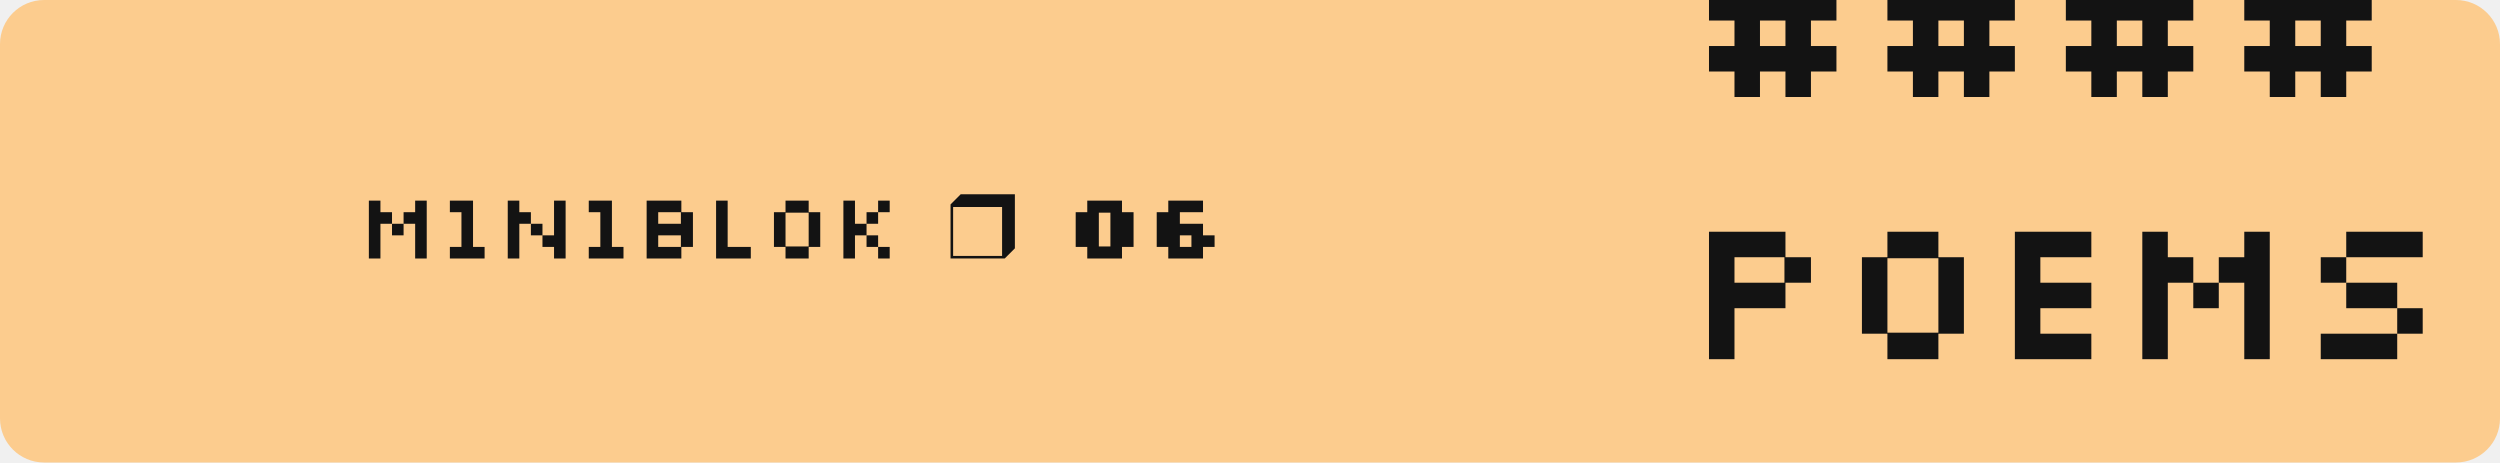
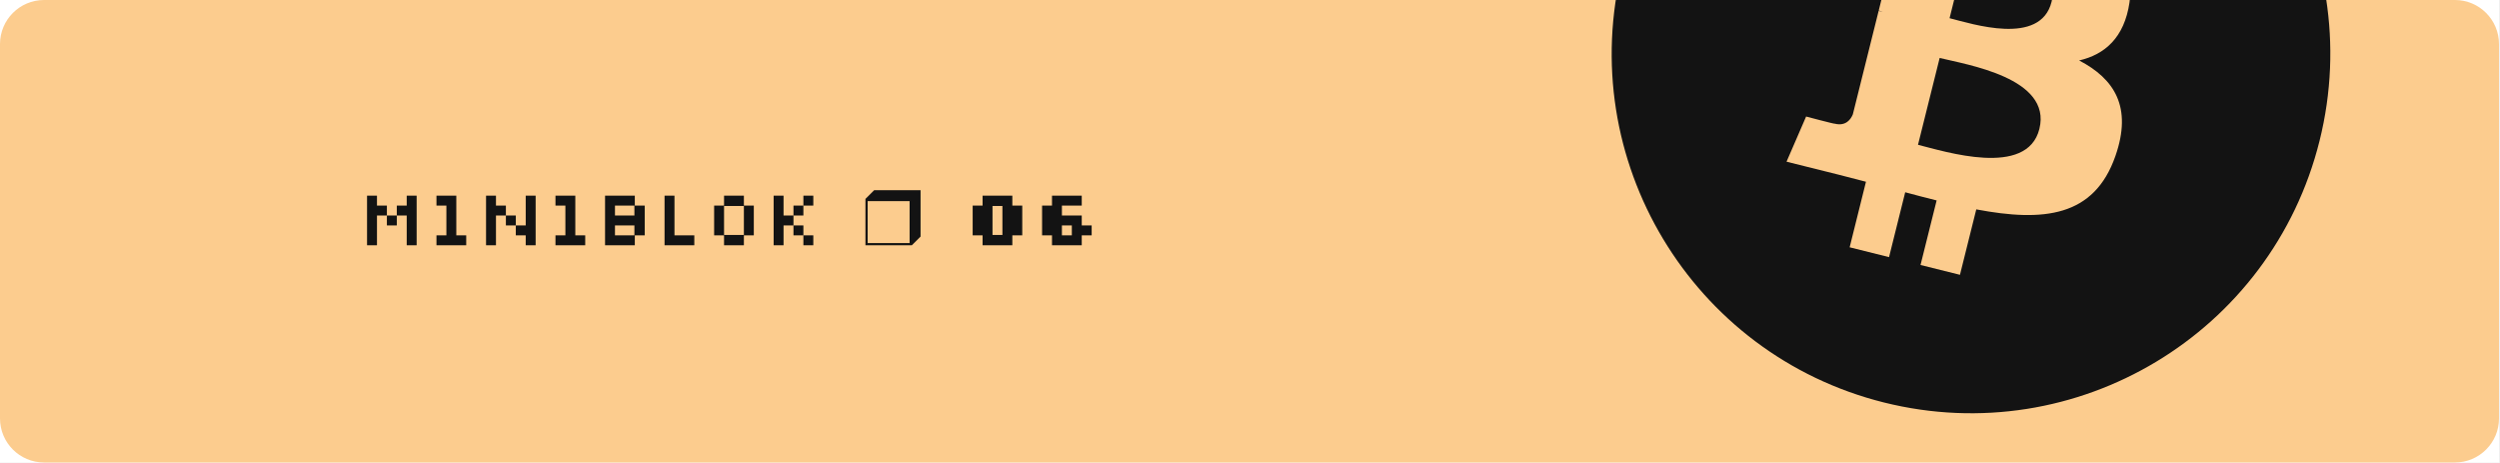
- <svg xmlns="http://www.w3.org/2000/svg" height="37mm" stroke-miterlimit="10" style="fill-rule:nonzero;clip-rule:evenodd;stroke-linecap:round;stroke-linejoin:round;" version="1.1" viewBox="0 0 567 104.895" width="200.0mm" xml:space="preserve">
+ <svg xmlns="http://www.w3.org/2000/svg" xmlns:ns1="http://vectornator.io" height="100%" stroke-miterlimit="10" style="fill-rule:nonzero;clip-rule:evenodd;stroke-linecap:round;stroke-linejoin:round;" version="1.1" viewBox="0 0 567 104.895" width="100%" xml:space="preserve">
  <defs />
+   <path d="M0 0L567 0L567 104.895L0 104.895L0 0Z" fill="#ffffff" fill-rule="nonzero" opacity="1" stroke="none" />
  <clipPath id="ArtboardFrame">
    <rect height="104.895" width="567" x="0" y="0" />
  </clipPath>
-   <g clip-path="url(#ArtboardFrame)" id="Layer-1">
-     <path d="M8.52651e-14 10C8.52651e-14 4.477 4.477-2.84217e-14 10-2.84217e-14L557 2.84217e-14C562.523 2.84217e-14 567 4.477 567 10L567 94.895C567 100.418 562.523 104.895 557 104.895L10 104.895C4.477 104.895 0 100.418 0 94.895L8.52651e-14 10Z" fill="#fccc8e" fill-rule="nonzero" opacity="1" stroke="none" />
-     <g opacity="1">
-       <g fill="#fccc8e" opacity="1" stroke="none">
+   <g clip-path="url(#ArtboardFrame)" id="Layer-1" ns1:layerName="Layer 1">
+     <path d="M8.80426e-14 10C9.23706e-14 4.477 4.477-2.66454e-14 10-2.73133e-14L557 3.31404e-14C562.523 3.37508e-14 567 4.477 567 10L567 94.895C567 100.418 562.523 104.895 557 104.895L10 104.895C4.477 104.895 1.77636e-15 100.418 9.27789e-15 94.895L8.80426e-14 10Z" fill="#fccc8e" fill-rule="nonzero" opacity="1" stroke="none" ns1:layerName="Rectangle 2" />
+     <g opacity="1" ns1:layerName="Group 11">
+       <g fill="#fccc8e" opacity="1" stroke="none" ns1:layerName="Text 2">
        <path d="M112.185 134.826L111.353 134.826L111.657 132.602L112.505 132.602L112.633 131.658L111.801 131.658L112.105 129.434L112.937 129.434L113.161 127.866L115.417 127.866L115.193 129.434L115.737 129.434L115.961 127.866L118.217 127.866L117.993 129.434L118.825 129.434L118.521 131.658L117.689 131.658L117.545 132.602L118.377 132.602L118.073 134.826L117.241 134.826L117.017 136.394L114.761 136.394L114.985 134.826L114.441 134.826L114.217 136.394L111.961 136.394L112.185 134.826ZM114.745 132.602L115.289 132.602L115.433 131.658L114.889 131.658L114.745 132.602Z" />
        <path d="M129.253 133.21C129.253 135.023 128.874 136.41 128.117 137.37C127.359 138.33 126.303 138.81 124.949 138.81C123.594 138.81 122.538 138.33 121.781 137.37C121.023 136.41 120.645 135.023 120.645 133.21C120.645 131.396 121.023 130.01 121.781 129.05C122.538 128.09 123.594 127.61 124.949 127.61C126.303 127.61 127.359 128.09 128.117 129.05C128.874 130.01 129.253 131.396 129.253 133.21ZM125.973 133.21C125.973 131.535 125.631 130.698 124.949 130.698C124.266 130.698 123.925 131.535 123.925 133.21C123.925 134.884 124.266 135.722 124.949 135.722C125.631 135.722 125.973 134.884 125.973 133.21Z" />
        <path d="M133.633 130.842L130.705 130.842L131.889 127.866L138.401 127.866L134.193 138.538L130.593 138.538L133.633 130.842Z" />
        <path d="M112.193 150.53L117.713 150.53C118.737 150.53 119.685 150.666 120.557 150.938C121.429 151.21 122.185 151.61 122.825 152.138C123.465 152.666 123.965 153.318 124.325 154.094C124.685 154.87 124.865 155.762 124.865 156.77C124.865 157.57 124.753 158.25 124.529 158.81C124.305 159.37 124.057 159.834 123.785 160.202C123.465 160.618 123.105 160.97 122.705 161.258L125.705 166.538L119.705 166.538L117.305 162.482L117.305 166.538L112.193 166.538L112.193 150.53ZM117.305 158.402L117.569 158.402C118.177 158.402 118.693 158.266 119.117 157.994C119.541 157.722 119.753 157.266 119.753 156.626C119.753 155.986 119.541 155.53 119.117 155.258C118.693 154.986 118.177 154.85 117.569 154.85L117.305 154.85L117.305 158.402Z" />
        <path d="M127.685 150.53L137.117 150.53L137.117 154.73L132.797 154.73L132.797 156.506L137.045 156.506L137.045 160.49L132.797 160.49L132.797 162.338L137.285 162.338L137.285 166.538L127.685 166.538L127.685 150.53Z" />
        <path d="M142.337 154.73L139.385 154.73L139.385 150.53L150.569 150.53L150.569 154.73L147.617 154.73L147.617 166.538L142.337 166.538L142.337 154.73Z" />
        <path d="M152.909 150.53L158.021 150.53L158.021 155.978L160.877 155.978L160.877 150.53L166.013 150.53L166.013 166.538L160.877 166.538L160.877 160.61L158.021 160.61L158.021 166.538L152.909 166.538L152.909 150.53Z" />
        <path d="M169.193 150.53L174.617 150.53L174.617 166.538L169.193 166.538L169.193 150.53Z" />
        <path d="M177.797 150.53L181.997 150.53L186.413 156.698L186.413 150.53L191.429 150.53L191.429 166.538L187.205 166.538L182.813 160.394L182.813 166.538L177.797 166.538L177.797 150.53Z" />
        <path d="M194.609 150.53L199.793 150.53L199.793 154.226L202.817 150.53L209.081 150.53L203.441 157.85L209.369 166.538L203.201 166.538L199.793 161.594L199.793 166.538L194.609 166.538L194.609 150.53Z" />
        <path d="M211.349 150.53L216.773 150.53L216.773 166.538L211.349 166.538L211.349 150.53Z" />
        <path d="M219.953 150.53L224.153 150.53L228.569 156.698L228.569 150.53L233.585 150.53L233.585 166.538L229.361 166.538L224.969 160.394L224.969 166.538L219.953 166.538L219.953 150.53Z" />
        <path d="M246.965 155.978C246.677 155.722 246.317 155.526 245.885 155.39C245.453 155.254 245.029 155.186 244.613 155.186C244.149 155.186 243.725 155.27 243.341 155.438C242.957 155.606 242.625 155.838 242.345 156.134C242.065 156.43 241.845 156.786 241.685 157.202C241.525 157.618 241.445 158.066 241.445 158.546C241.445 159.026 241.533 159.474 241.709 159.89C241.885 160.306 242.125 160.662 242.429 160.958C242.733 161.254 243.089 161.486 243.497 161.654C243.905 161.822 244.341 161.906 244.805 161.906C245.349 161.906 245.845 161.79 246.293 161.558C246.741 161.326 247.125 161.01 247.445 160.61L246.005 160.61L246.005 157.25L252.173 157.25L252.173 162.578C251.805 163.234 251.365 163.83 250.853 164.366C250.341 164.902 249.769 165.362 249.137 165.746C248.505 166.13 247.821 166.426 247.085 166.634C246.349 166.842 245.589 166.946 244.805 166.946C243.653 166.946 242.565 166.73 241.541 166.298C240.517 165.866 239.625 165.274 238.865 164.522C238.105 163.77 237.505 162.882 237.065 161.858C236.625 160.834 236.405 159.73 236.405 158.546C236.405 157.394 236.613 156.306 237.029 155.282C237.445 154.258 238.017 153.366 238.745 152.606C239.473 151.846 240.337 151.246 241.337 150.806C242.337 150.366 243.413 150.146 244.565 150.146C245.461 150.146 246.237 150.234 246.893 150.41C247.549 150.586 248.101 150.786 248.549 151.01C249.077 151.266 249.517 151.546 249.869 151.85L246.965 155.978Z" />
        <path d="M112.193 196.538L112.193 180.53L116.633 180.53C118.137 180.53 119.477 180.698 120.653 181.034C121.829 181.37 122.821 181.874 123.629 182.546C124.437 183.218 125.053 184.054 125.477 185.054C125.901 186.054 126.113 187.21 126.113 188.522C126.113 189.834 125.901 190.99 125.477 191.99C125.053 192.99 124.437 193.826 123.629 194.498C122.821 195.17 121.829 195.678 120.653 196.022C119.477 196.366 118.137 196.538 116.633 196.538L112.193 196.538ZM117.305 191.978C118.505 191.978 119.433 191.694 120.089 191.126C120.745 190.558 121.073 189.69 121.073 188.522C121.073 187.354 120.745 186.49 120.089 185.93C119.433 185.37 118.505 185.09 117.305 185.09L117.305 191.978Z" />
        <path d="M128.933 180.53L138.365 180.53L138.365 184.73L134.045 184.73L134.045 186.506L138.293 186.506L138.293 190.49L134.045 190.49L134.045 192.338L138.533 192.338L138.533 196.538L128.933 196.538L128.933 180.53Z" />
        <path d="M141.473 180.53L150.905 180.53L150.905 184.73L146.585 184.73L146.585 186.506L150.833 186.506L150.833 190.49L146.585 190.49L146.585 196.538L141.473 196.538L141.473 180.53Z" />
        <path d="M153.725 180.53L159.149 180.53L159.149 196.538L153.725 196.538L153.725 180.53Z" />
        <path d="M172.901 180.53L175.613 187.49L178.349 180.53L183.941 180.53L177.701 196.538L173.549 196.538L167.309 180.53L172.901 180.53Z" />
        <path d="M187.673 180.53L191.513 180.53L197.585 196.538L192.545 196.538L192.017 195.098L187.169 195.098L186.641 196.538L181.601 196.538L187.673 180.53ZM190.673 191.57L189.593 188.762L188.513 191.57L190.673 191.57Z" />
        <path d="M199.445 180.53L204.773 180.53L204.773 192.338L209.189 192.338L209.189 196.538L199.445 196.538L199.445 180.53Z" />
        <path d="M218.081 196.946C217.073 196.946 216.161 196.818 215.345 196.562C214.529 196.306 213.833 195.922 213.257 195.41C212.681 194.898 212.237 194.25 211.925 193.466C211.613 192.682 211.457 191.762 211.457 190.706L211.457 180.53L216.569 180.53L216.569 190.49C216.569 191.05 216.685 191.478 216.917 191.774C217.149 192.07 217.537 192.218 218.081 192.218C218.625 192.218 219.013 192.07 219.245 191.774C219.477 191.478 219.593 191.05 219.593 190.49L219.593 180.53L224.729 180.53L224.729 190.706C224.729 191.762 224.573 192.682 224.261 193.466C223.949 194.25 223.501 194.898 222.917 195.41C222.333 195.922 221.633 196.306 220.817 196.562C220.001 196.818 219.089 196.946 218.081 196.946Z" />
        <path d="M227.837 180.53L237.269 180.53L237.269 184.73L232.949 184.73L232.949 186.506L237.197 186.506L237.197 190.49L232.949 190.49L232.949 192.338L237.437 192.338L237.437 196.538L227.837 196.538L227.837 180.53Z" />
        <path d="M239.945 191.57C240.297 191.682 240.665 191.77 241.049 191.834C241.369 191.914 241.733 191.978 242.141 192.026C242.549 192.074 242.961 192.098 243.377 192.098C244.113 192.098 244.481 191.826 244.481 191.282C244.481 191.074 244.369 190.862 244.145 190.646C243.921 190.43 243.637 190.19 243.293 189.926C242.949 189.662 242.581 189.37 242.189 189.05C241.797 188.73 241.429 188.362 241.085 187.946C240.741 187.53 240.457 187.062 240.233 186.542C240.009 186.022 239.897 185.426 239.897 184.754C239.897 184.002 240.033 183.338 240.305 182.762C240.577 182.186 240.953 181.706 241.433 181.322C241.913 180.938 242.477 180.646 243.125 180.446C243.773 180.246 244.465 180.146 245.201 180.146C245.585 180.146 245.969 180.166 246.353 180.206C246.737 180.246 247.081 180.282 247.385 180.314C247.737 180.362 248.081 180.41 248.417 180.458L248.417 184.946C248.289 184.93 248.145 184.914 247.985 184.898C247.857 184.882 247.713 184.866 247.553 184.85C247.393 184.834 247.225 184.826 247.049 184.826C246.953 184.826 246.833 184.83 246.689 184.838C246.545 184.846 246.409 184.866 246.281 184.898C246.153 184.93 246.041 184.986 245.945 185.066C245.849 185.146 245.801 185.258 245.801 185.402C245.801 185.53 245.909 185.69 246.125 185.882C246.341 186.074 246.605 186.298 246.917 186.554C247.229 186.81 247.573 187.106 247.949 187.442C248.325 187.778 248.669 188.162 248.981 188.594C249.293 189.026 249.557 189.514 249.773 190.058C249.989 190.602 250.097 191.21 250.097 191.882C250.097 192.586 249.985 193.246 249.761 193.862C249.537 194.478 249.189 195.014 248.717 195.47C248.245 195.926 247.641 196.286 246.905 196.55C246.169 196.814 245.297 196.946 244.289 196.946C243.681 196.946 243.117 196.918 242.597 196.862C242.077 196.806 241.617 196.738 241.217 196.658C240.753 196.578 240.329 196.482 239.945 196.37L239.945 191.57Z" />
      </g>
    </g>
-     <g opacity="1" />
-     <path d="M98.392 5.42L374.433 5.42L374.433 122.864L98.392 122.864L98.392 5.42Z" fill="#16a321" fill-rule="nonzero" opacity="0" stroke="none" />
-     <g fill="#131313" opacity="1" stroke="none">
-       <path d="M83.657 58.627L83.657 45.502L86.282 45.502L86.282 48.127L88.907 48.127L88.907 50.752L91.532 50.752L91.532 53.377L88.907 53.377L88.907 50.752L86.282 50.752L86.282 58.627L83.657 58.627ZM94.157 58.627L94.157 50.752L91.532 50.752L91.532 48.127L94.157 48.127L94.157 45.502L96.782 45.502L96.782 58.627L94.157 58.627Z" />
-       <path d="M102.032 58.627L102.032 56.002L104.657 56.002L104.657 48.127L102.032 48.127L102.032 45.502L107.282 45.502L107.282 56.002L109.907 56.002L109.907 58.627L102.032 58.627Z" />
-       <path d="M115.157 58.627L115.157 45.502L117.782 45.502L117.782 48.127L120.407 48.127L120.407 50.752L123.032 50.752L123.032 53.377L125.657 53.377L125.657 45.502L128.282 45.502L128.282 58.627L125.657 58.627L125.657 56.002L123.032 56.002L123.032 53.377L120.407 53.377L120.407 50.752L117.782 50.752L117.782 58.627L115.157 58.627Z" />
-       <path d="M133.532 58.627L133.532 56.002L136.157 56.002L136.157 48.127L133.532 48.127L133.532 45.502L138.782 45.502L138.782 56.002L141.407 56.002L141.407 58.627L133.532 58.627Z" />
-       <path d="M146.657 58.627L146.657 45.502L154.532 45.502L154.532 48.127L157.157 48.127L157.157 56.002L154.532 56.002L154.532 58.627L146.657 58.627ZM149.282 50.752L154.427 50.752L154.427 48.127L149.282 48.127L149.282 50.752ZM149.282 56.002L154.427 56.002L154.427 53.377L149.282 53.377L149.282 56.002Z" />
-       <path d="M162.407 58.627L162.407 45.502L165.032 45.502L165.032 56.002L170.282 56.002L170.282 58.627L162.407 58.627Z" />
-       <path d="M178.157 58.627L178.157 56.002L175.532 56.002L175.532 48.127L178.157 48.127L178.157 45.502L183.407 45.502L183.407 48.127L186.032 48.127L186.032 56.002L183.407 56.002L183.407 58.627L178.157 58.627ZM178.157 55.897L183.407 55.897L183.407 48.232L178.157 48.232L178.157 55.897Z" />
-       <path d="M191.282 58.627L191.282 45.502L193.907 45.502L193.907 50.752L196.532 50.752L196.532 53.377L199.157 53.377L199.157 56.002L201.782 56.002L201.782 58.627L199.157 58.627L199.157 56.002L196.532 56.002L196.532 53.377L193.907 53.377L193.907 58.627L191.282 58.627ZM199.157 48.127L199.157 45.502L201.782 45.502L201.782 48.127L199.157 48.127ZM196.532 50.752L196.532 48.127L199.157 48.127L199.157 50.752L196.532 50.752Z" />
-       <path d="M230.175 56.32L227.868 58.627L215.584 58.627L215.584 46.364L217.891 44.056L230.175 44.056L230.175 56.32ZM227.273 58.043L227.273 46.948L216.168 46.948L216.168 58.043L227.273 58.043Z" />
-       <path d="M246.592 58.627L246.592 56.002L243.967 56.002L243.967 48.127L246.592 48.127L246.592 45.502L254.467 45.502L254.467 48.127L257.092 48.127L257.092 56.002L254.467 56.002L254.467 58.627L246.592 58.627ZM249.217 55.897L251.842 55.897L251.842 48.232L249.217 48.232L249.217 55.897Z" />
-       <path d="M264.967 58.627L264.967 56.002L262.342 56.002L262.342 48.127L264.967 48.127L264.967 45.502L272.842 45.502L272.842 48.127L267.592 48.127L267.592 50.752L272.842 50.752L272.842 53.377L275.467 53.377L275.467 56.002L272.842 56.002L272.842 58.627L264.967 58.627ZM267.592 56.002L270.217 56.002L270.217 53.377L267.592 53.377L267.592 56.002Z" />
+     <g opacity="1" ns1:layerName="Group 12" />
+     <path d="M98.392 5.42L374.433 5.42L374.433 122.864L98.392 122.864L98.392 5.42Z" fill="#16a321" fill-rule="nonzero" opacity="0" stroke="none" ns1:layerName="Rectangle 3" />
+     <g fill="#131313" opacity="1" stroke="none" ns1:layerName="Text 2">
+       <path d="M83.282 55.627L83.282 44.377L85.532 44.377L85.532 46.627L87.782 46.627L87.782 48.877L90.032 48.877L90.032 51.127L87.782 51.127L87.782 48.877L85.532 48.877L85.532 55.627L83.282 55.627ZM92.282 55.627L92.282 48.877L90.032 48.877L90.032 46.627L92.282 46.627L92.282 44.377L94.532 44.377L94.532 55.627L92.282 55.627Z" />
+       <path d="M99.032 55.627L99.032 53.377L101.282 53.377L101.282 46.627L99.032 46.627L99.032 44.377L103.532 44.377L103.532 53.377L105.782 53.377L105.782 55.627L99.032 55.627Z" />
+       <path d="M110.282 55.627L110.282 44.377L112.532 44.377L112.532 46.627L114.782 46.627L114.782 48.877L117.032 48.877L117.032 51.127L119.282 51.127L119.282 44.377L121.532 44.377L121.532 55.627L119.282 55.627L119.282 53.377L117.032 53.377L117.032 51.127L114.782 51.127L114.782 48.877L112.532 48.877L112.532 55.627L110.282 55.627Z" />
+       <path d="M126.032 55.627L126.032 53.377L128.282 53.377L128.282 46.627L126.032 46.627L126.032 44.377L130.532 44.377L130.532 53.377L132.782 53.377L132.782 55.627L126.032 55.627Z" />
+       <path d="M137.282 55.627L137.282 44.377L144.032 44.377L144.032 46.627L146.282 46.627L146.282 53.377L144.032 53.377L144.032 55.627L137.282 55.627ZM139.532 48.877L143.942 48.877L143.942 46.627L139.532 46.627L139.532 48.877ZM139.532 53.377L143.942 53.377L143.942 51.127L139.532 51.127L139.532 53.377Z" />
+       <path d="M150.782 55.627L150.782 44.377L153.032 44.377L153.032 53.377L157.532 53.377L157.532 55.627L150.782 55.627Z" />
+       <path d="M164.282 55.627L164.282 53.377L162.032 53.377L162.032 46.627L164.282 46.627L164.282 44.377L168.782 44.377L168.782 46.627L171.032 46.627L171.032 53.377L168.782 53.377L168.782 55.627L164.282 55.627ZM164.282 53.287L168.782 53.287L168.782 46.717L164.282 46.717L164.282 53.287Z" />
+       <path d="M175.532 55.627L175.532 44.377L177.782 44.377L177.782 48.877L180.032 48.877L180.032 51.127L182.282 51.127L182.282 53.377L184.532 53.377L184.532 55.627L182.282 55.627L182.282 53.377L180.032 53.377L180.032 51.127L177.782 51.127L177.782 55.627L175.532 55.627ZM182.282 46.627L182.282 44.377L184.532 44.377L184.532 46.627L182.282 46.627ZM180.032 48.877L180.032 46.627L182.282 46.627L182.282 48.877L180.032 48.877Z" />
+       <path d="M208.869 53.65L206.891 55.627L196.362 55.627L196.362 45.115L198.34 43.138L208.869 43.138L208.869 53.65ZM206.382 55.126L206.382 45.617L196.863 45.617L196.863 55.126L206.382 55.126Z" />
+       <path d="M222.94 55.627L222.94 53.377L220.69 53.377L220.69 46.627L222.94 46.627L222.94 44.377L229.69 44.377L229.69 46.627L231.94 46.627L231.94 53.377L229.69 53.377L229.69 55.627L222.94 55.627ZM225.19 53.287L227.44 53.287L227.44 46.717L225.19 46.717L225.19 53.287Z" />
+       <path d="M238.69 55.627L238.69 53.377L236.44 53.377L236.44 46.627L238.69 46.627L238.69 44.377L245.44 44.377L245.44 46.627L240.94 46.627L240.94 48.877L245.44 48.877L245.44 51.127L247.69 51.127L247.69 53.377L245.44 53.377L245.44 55.627L238.69 55.627ZM240.94 53.377L243.19 53.377L243.19 51.127L240.94 51.127L240.94 53.377Z" />
    </g>
-     <g opacity="1">
-       <path d="M393.38 22L393.38 16.219L387.599 16.219L387.599 10.438L393.38 10.438L393.38 4.657L387.599 4.657L387.599-1.124L393.38-1.124L393.38-6.905L399.161-6.905L399.161-1.124L404.942-1.124L404.942-6.905L410.723-6.905L410.723-1.124L416.504-1.124L416.504 4.657L410.723 4.657L410.723 10.438L416.504 10.438L416.504 16.219L410.723 16.219L410.723 22L404.942 22L404.942 16.219L399.161 16.219L399.161 22L393.38 22ZM399.161 10.438L404.942 10.438L404.942 4.657L399.161 4.657L399.161 10.438Z" fill="#131313" fill-rule="nonzero" opacity="1" stroke="none" />
-       <path d="M433.847 22L433.847 16.219L428.066 16.219L428.066 10.438L433.847 10.438L433.847 4.657L428.066 4.657L428.066-1.124L433.847-1.124L433.847-6.905L439.628-6.905L439.628-1.124L445.41-1.124L445.41-6.905L451.191-6.905L451.191-1.124L456.972-1.124L456.972 4.657L451.191 4.657L451.191 10.438L456.972 10.438L456.972 16.219L451.191 16.219L451.191 22L445.41 22L445.41 16.219L439.628 16.219L439.628 22L433.847 22ZM439.628 10.438L445.41 10.438L445.41 4.657L439.628 4.657L439.628 10.438Z" fill="#131313" fill-rule="nonzero" opacity="1" stroke="none" />
-       <path d="M474.315 22L474.315 16.219L468.534 16.219L468.534 10.438L474.315 10.438L474.315 4.657L468.534 4.657L468.534-1.124L474.315-1.124L474.315-6.905L480.096-6.905L480.096-1.124L485.877-1.124L485.877-6.905L491.658-6.905L491.658-1.124L497.439-1.124L497.439 4.657L491.658 4.657L491.658 10.438L497.439 10.438L497.439 16.219L491.658 16.219L491.658 22L485.877 22L485.877 16.219L480.096 16.219L480.096 22L474.315 22ZM480.096 10.438L485.877 10.438L485.877 4.657L480.096 4.657L480.096 10.438Z" fill="#131313" fill-rule="nonzero" opacity="1" stroke="none" />
-       <path d="M514.783 22L514.783 16.219L509.002 16.219L509.002 10.438L514.783 10.438L514.783 4.657L509.002 4.657L509.002-1.124L514.783-1.124L514.783-6.905L520.564-6.905L520.564-1.124L526.345-1.124L526.345-6.905L532.126-6.905L532.126-1.124L537.907-1.124L537.907 4.657L532.126 4.657L532.126 10.438L537.907 10.438L537.907 16.219L532.126 16.219L532.126 22L526.345 22L526.345 16.219L520.564 16.219L520.564 22L514.783 22ZM520.564 10.438L526.345 10.438L526.345 4.657L520.564 4.657L520.564 10.438Z" fill="#131313" fill-rule="nonzero" opacity="1" stroke="none" />
-       <path d="M387.599 81.463L387.599 52.557L404.942 52.557L404.942 58.339L410.723 58.339L410.723 64.12L404.942 64.12L404.942 69.901L393.38 69.901L393.38 81.463L387.599 81.463ZM393.38 64.12L404.711 64.12L404.711 58.339L393.38 58.339L393.38 64.12Z" fill="#131313" fill-rule="nonzero" opacity="1" stroke="none" />
-       <path d="M428.066 81.463L428.066 75.682L422.285 75.682L422.285 58.339L428.066 58.339L428.066 52.557L439.628 52.557L439.628 58.339L445.41 58.339L445.41 75.682L439.628 75.682L439.628 81.463L428.066 81.463ZM428.066 75.451L439.628 75.451L439.628 58.57L428.066 58.57L428.066 75.451Z" fill="#131313" fill-rule="nonzero" opacity="1" stroke="none" />
-       <path d="M456.972 81.463L456.972 52.557L474.315 52.557L474.315 58.339L462.753 58.339L462.753 64.12L474.315 64.12L474.315 69.901L462.753 69.901L462.753 75.682L474.315 75.682L474.315 81.463L456.972 81.463Z" fill="#131313" fill-rule="nonzero" opacity="1" stroke="none" />
-       <path d="M485.877 81.463L485.877 52.557L491.658 52.557L491.658 58.339L497.439 58.339L497.439 64.12L503.22 64.12L503.22 69.901L497.439 69.901L497.439 64.12L491.658 64.12L491.658 81.463L485.877 81.463ZM509.002 81.463L509.002 64.12L503.22 64.12L503.22 58.339L509.002 58.339L509.002 52.557L514.783 52.557L514.783 81.463L509.002 81.463Z" fill="#131313" fill-rule="nonzero" opacity="1" stroke="none" />
-       <path d="M532.126 58.339L532.126 52.557L549.469 52.557L549.469 58.339L532.126 58.339ZM543.688 75.682L543.688 69.901L532.126 69.901L532.126 64.12L526.345 64.12L526.345 58.339L532.126 58.339L532.126 64.12L543.688 64.12L543.688 69.901L549.469 69.901L549.469 75.682L543.688 75.682ZM526.345 81.463L526.345 75.682L543.688 75.682L543.688 81.463L526.345 81.463Z" fill="#131313" fill-rule="nonzero" opacity="1" stroke="none" />
+     <g opacity="1" ns1:layerName="_1421344023328">
+       <path d="M526.291 31.916C515.402 75.597 471.16 102.181 427.474 91.288C383.806 80.398 357.223 36.154 368.117-7.524C379.002-51.209 423.244-77.795 466.917-66.905C510.6-56.015 537.181-11.766 526.29 31.917L526.291 31.916L526.291 31.916Z" fill="#131313" fill-rule="nonzero" opacity="1" stroke="none" ns1:layerName="path" />
+       <path d="M483.157 0.575C484.78-10.276 476.519-16.108 465.223-19.999L468.887-34.698L459.94-36.927L456.373-22.616C454.02-23.203 451.605-23.755 449.204-24.303L452.797-38.709L443.856-40.938L440.189-26.245C438.242-26.688 436.331-27.126 434.476-27.588L434.486-27.634L422.148-30.715L419.768-21.159C419.768-21.159 426.406-19.637 426.266-19.543C429.889-18.639 430.544-16.241 430.435-14.34L426.261 2.405C426.511 2.469 426.834 2.56 427.191 2.704C426.893 2.63 426.575 2.549 426.245 2.47L420.394 25.927C419.952 27.028 418.828 28.68 416.295 28.052C416.384 28.182 409.792 26.43 409.792 26.43L405.349 36.671L416.993 39.574C419.159 40.117 421.282 40.685 423.372 41.22L419.669 56.087L428.606 58.316L432.273 43.607C434.715 44.27 437.084 44.881 439.403 45.458L435.749 60.097L444.697 62.327L448.399 47.488C463.656 50.375 475.128 49.211 479.957 35.411C483.848 24.3 479.763 17.892 471.737 13.713C477.583 12.364 481.986 8.519 483.16 0.576L483.158 0.574L483.157 0.575ZM462.715 29.241C459.95 40.352 441.243 34.345 435.178 32.839L440.091 13.143C446.156 14.657 465.605 17.654 462.715 29.241L462.715 29.241ZM465.482 0.414C462.959 10.52 447.389 5.386 442.339 4.127L446.793-13.736C451.844-12.477 468.109-10.127 465.483 0.414L465.482 0.414Z" fill="#fccc8e" fill-rule="nonzero" opacity="1" stroke="none" ns1:layerName="path" />
    </g>
  </g>
</svg>
